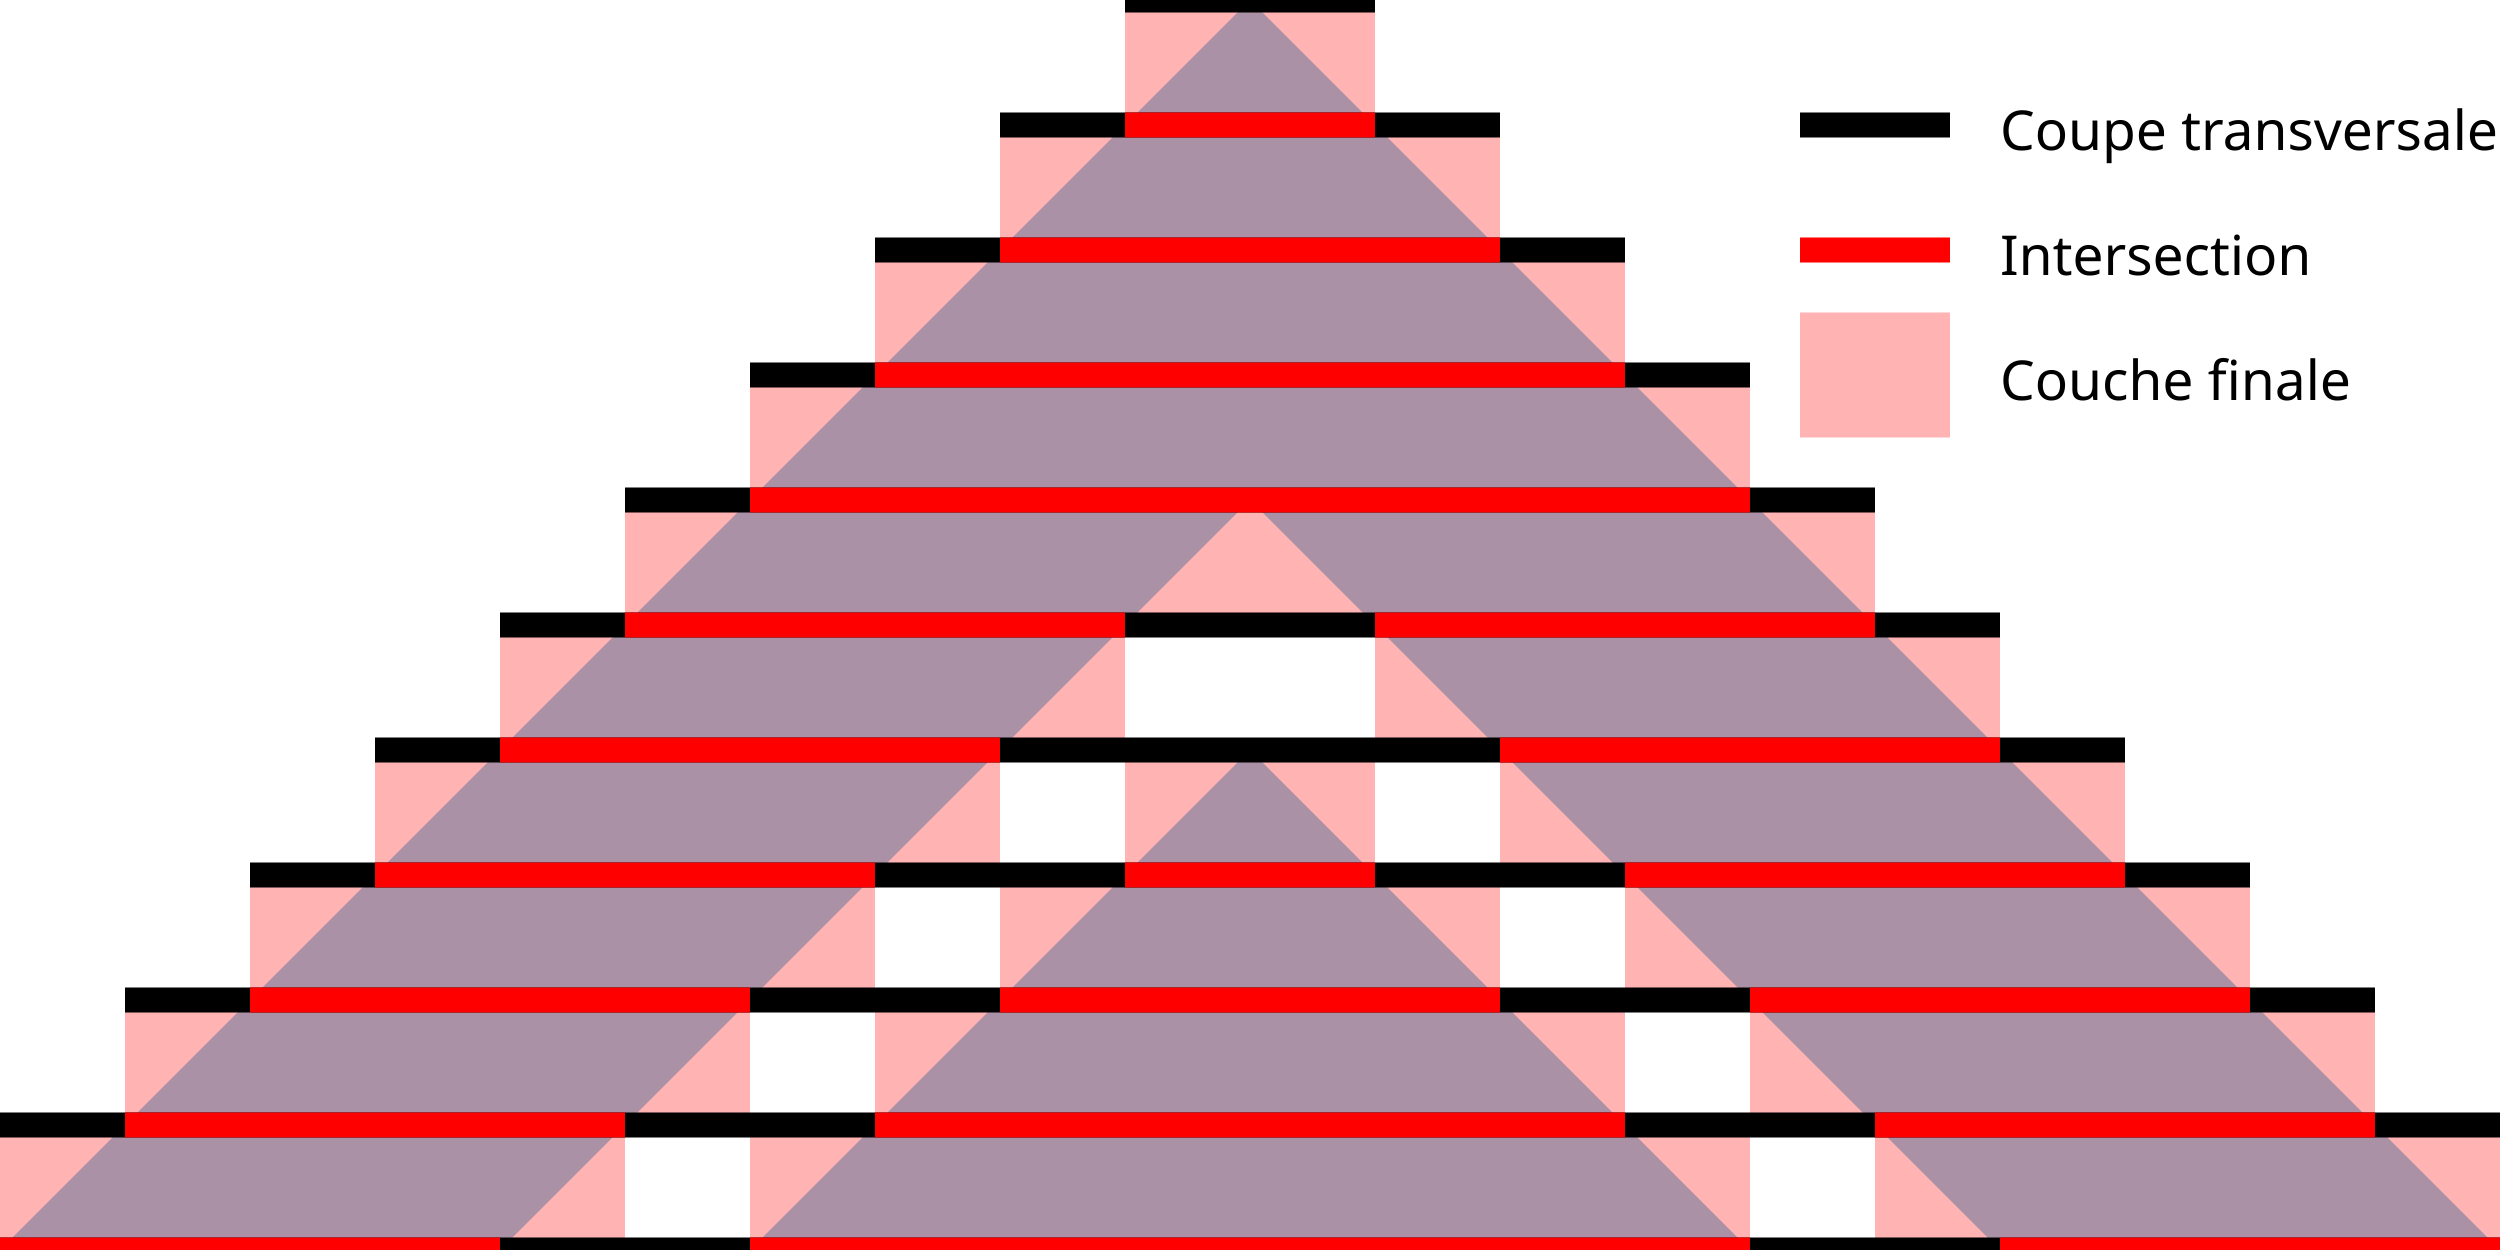
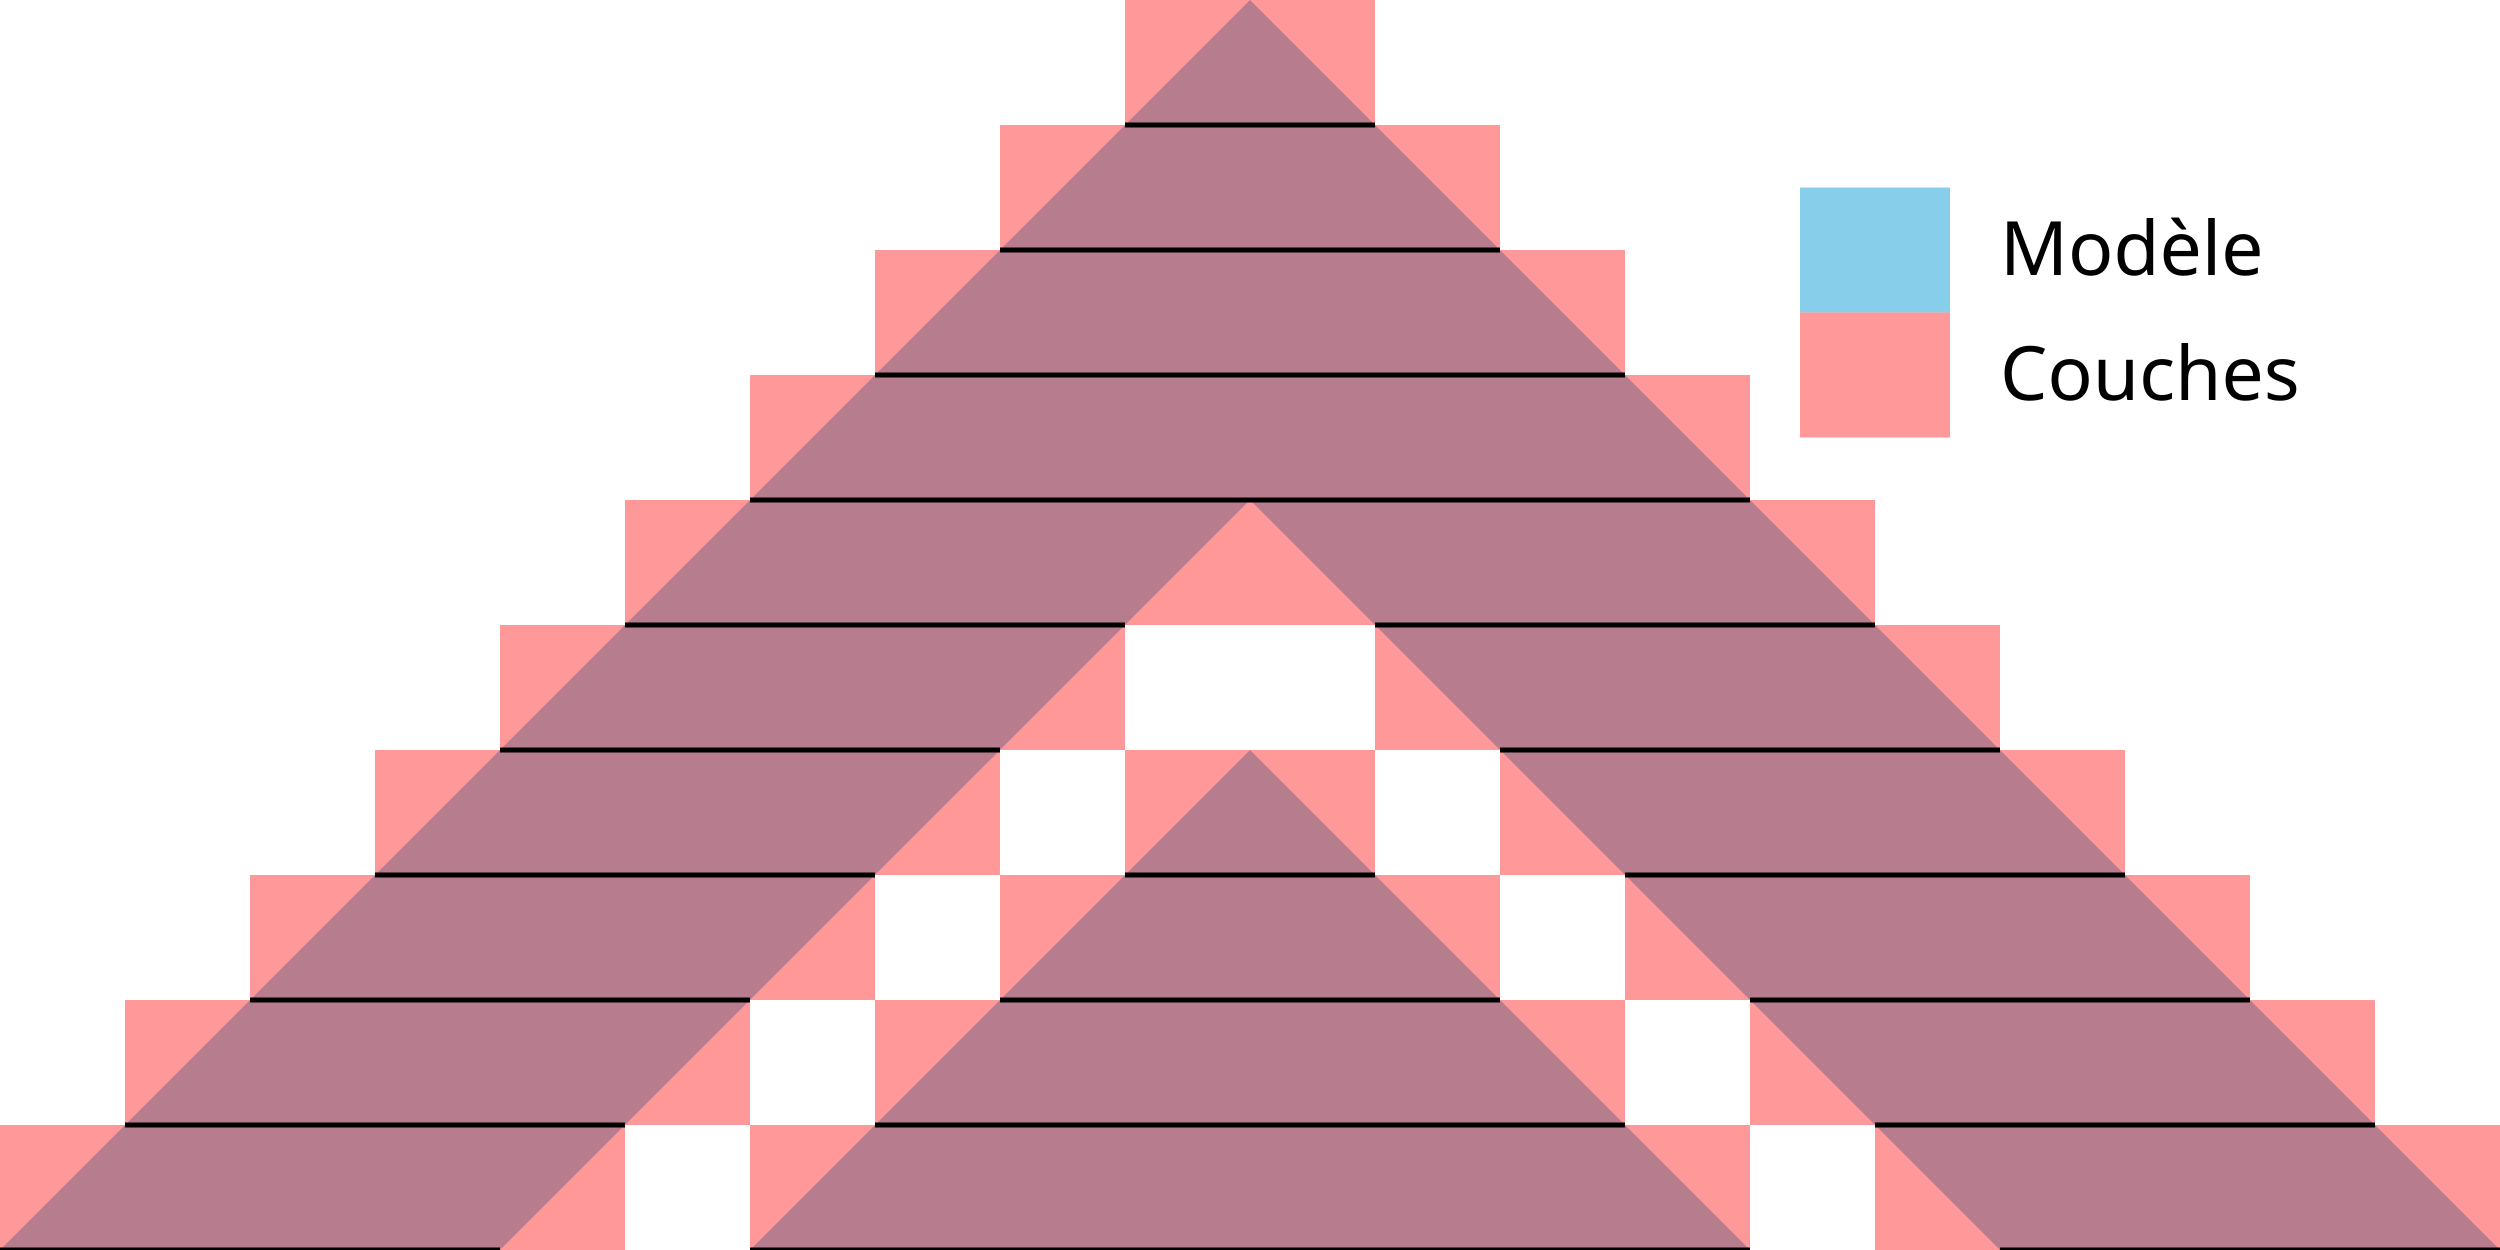
<svg xmlns="http://www.w3.org/2000/svg" width="1000" height="500">
  <polygon fill="skyblue" points="0,500 200,500 500,200 800,500 1000,500 500,0" />
  <polygon fill="skyblue" points="300,500 700,500 500,300" />
-   <g stroke="red" stroke-width="50" opacity="0.3">
+   <g stroke="red" stroke-width="50" opacity="0.4">
    <line x1="0" y1="475" x2="250" y2="475" />
    <line x1="50" y1="425" x2="300" y2="425" />
    <line x1="100" y1="375" x2="350" y2="375" />
    <line x1="150" y1="325" x2="400" y2="325" />
    <line x1="200" y1="275" x2="450" y2="275" />
    <line x1="250" y1="225" x2="750" y2="225" />
    <line x1="300" y1="175" x2="700" y2="175" />
    <line x1="350" y1="125" x2="650" y2="125" />
    <line x1="400" y1="75" x2="600" y2="75" />
    <line x1="450" y1="25" x2="550" y2="25" />
    <line x1="550" y1="275" x2="800" y2="275" />
    <line x1="600" y1="325" x2="850" y2="325" />
    <line x1="650" y1="375" x2="900" y2="375" />
    <line x1="700" y1="425" x2="950" y2="425" />
    <line x1="750" y1="475" x2="1000" y2="475" />
    <line x1="300" y1="475" x2="700" y2="475" />
    <line x1="350" y1="425" x2="650" y2="425" />
    <line x1="400" y1="375" x2="600" y2="375" />
    <line x1="450" y1="325" x2="550" y2="325" />
  </g>
-   <g stroke="black" stroke-width="10">
-     <line x1="-50" y1="500" x2="1050" y2="500" />
-     <line x1="0" y1="450" x2="1000" y2="450" />
-     <line x1="50" y1="400" x2="950" y2="400" />
-     <line x1="100" y1="350" x2="900" y2="350" />
-     <line x1="150" y1="300" x2="850" y2="300" />
-     <line x1="200" y1="250" x2="800" y2="250" />
-     <line x1="250" y1="200" x2="750" y2="200" />
-     <line x1="300" y1="150" x2="700" y2="150" />
-     <line x1="350" y1="100" x2="650" y2="100" />
-     <line x1="400" y1="50" x2="600" y2="50" />
-     <line x1="450" y1="0" x2="550" y2="0" />
-   </g>
-   <g stroke="red" stroke-width="10">
+   <g stroke="black" stroke-width="2">
    <line x1="0" y1="500" x2="200" y2="500" />
    <line x1="50" y1="450" x2="250" y2="450" />
    <line x1="100" y1="400" x2="300" y2="400" />
    <line x1="150" y1="350" x2="350" y2="350" />
    <line x1="200" y1="300" x2="400" y2="300" />
    <line x1="250" y1="250" x2="450" y2="250" />
    <line x1="300" y1="200" x2="700" y2="200" />
    <line x1="350" y1="150" x2="650" y2="150" />
    <line x1="400" y1="100" x2="600" y2="100" />
    <line x1="450" y1="50" x2="550" y2="50" />
    <line x1="550" y1="250" x2="750" y2="250" />
    <line x1="600" y1="300" x2="800" y2="300" />
    <line x1="650" y1="350" x2="850" y2="350" />
    <line x1="700" y1="400" x2="900" y2="400" />
    <line x1="750" y1="450" x2="950" y2="450" />
    <line x1="800" y1="500" x2="1000" y2="500" />
    <line x1="300" y1="500" x2="700" y2="500" />
    <line x1="350" y1="450" x2="650" y2="450" />
    <line x1="400" y1="400" x2="600" y2="400" />
    <line x1="450" y1="350" x2="550" y2="350" />
  </g>
-   <line stroke="black" stroke-width="10" x1="720" y1="50" x2="780" y2="50" />
-   <line stroke="red" stroke-width="10" x1="720" y1="100" x2="780" y2="100" />
-   <line stroke="red" stroke-width="50" opacity="0.3" x1="720" y1="150" x2="780" y2="150" />
-   <g font-family="sans-serif" font-size="22px">
-     <text x="800" y="60">Coupe transversale</text>
-     <text x="800" y="110">Intersection</text>
-     <text x="800" y="160">Couche finale</text>
+   <line stroke="skyblue" stroke-width="50" x1="720" y1="100" x2="780" y2="100" />
+   <line stroke="red" stroke-width="50" opacity="0.4" x1="720" y1="150" x2="780" y2="150" />
+   <g font-family="sans-serif" font-size="30px">
+     <text x="800" y="110">Modèle</text>
+     <text x="800" y="160">Couches</text>
  </g>
</svg>
